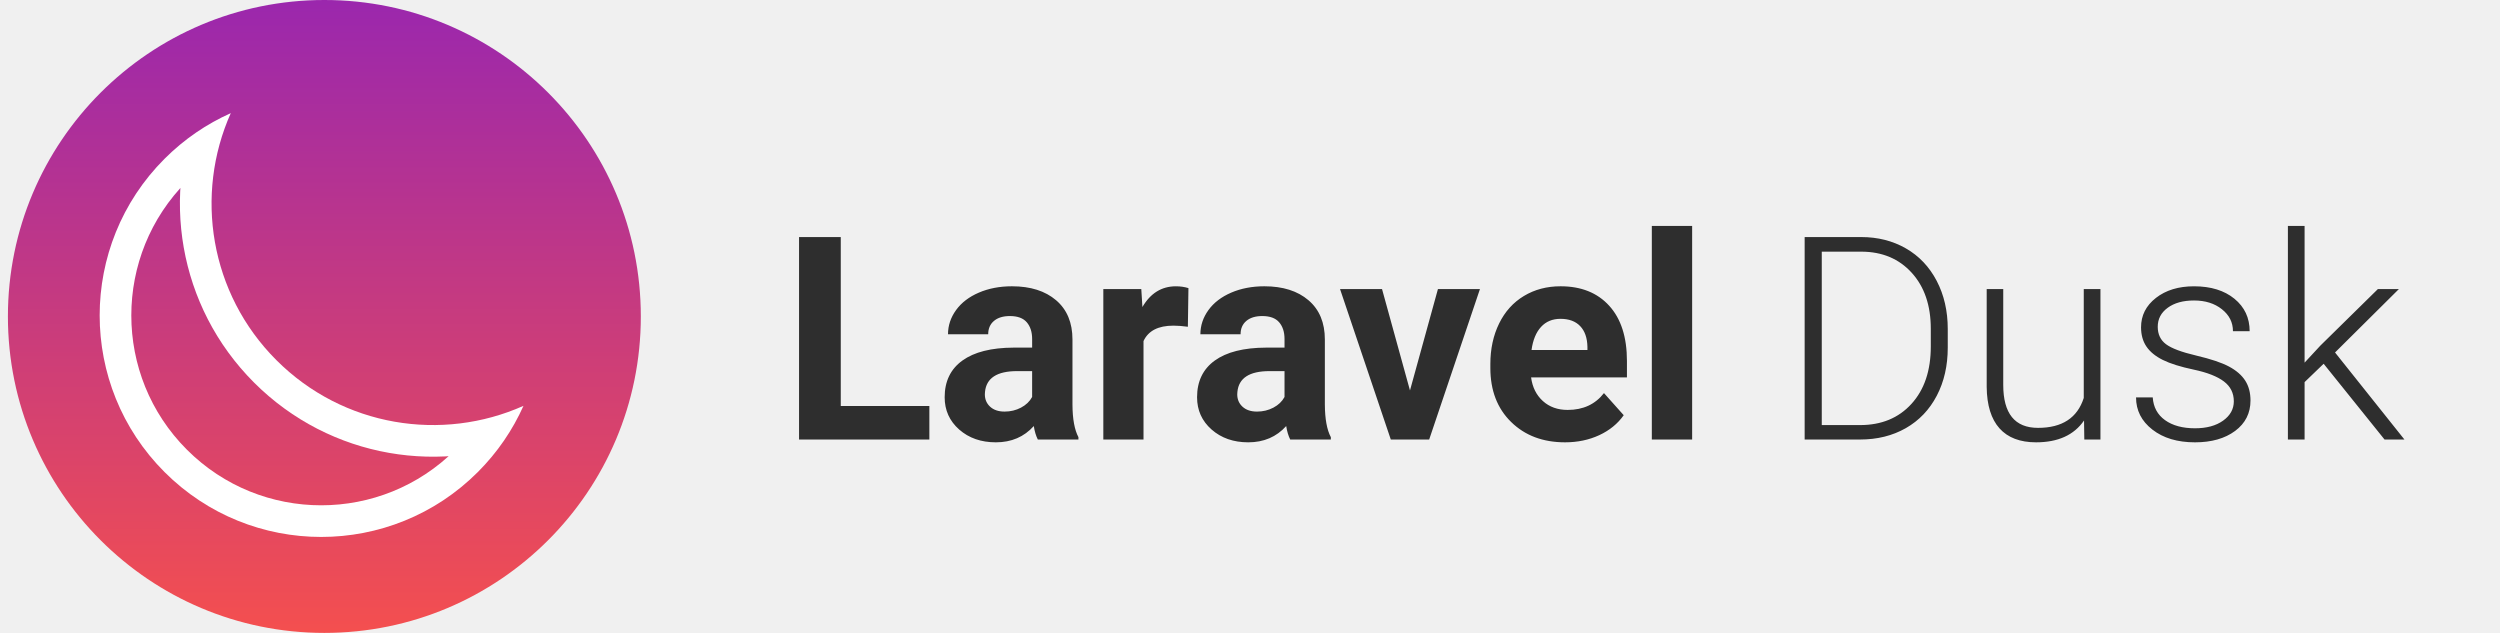
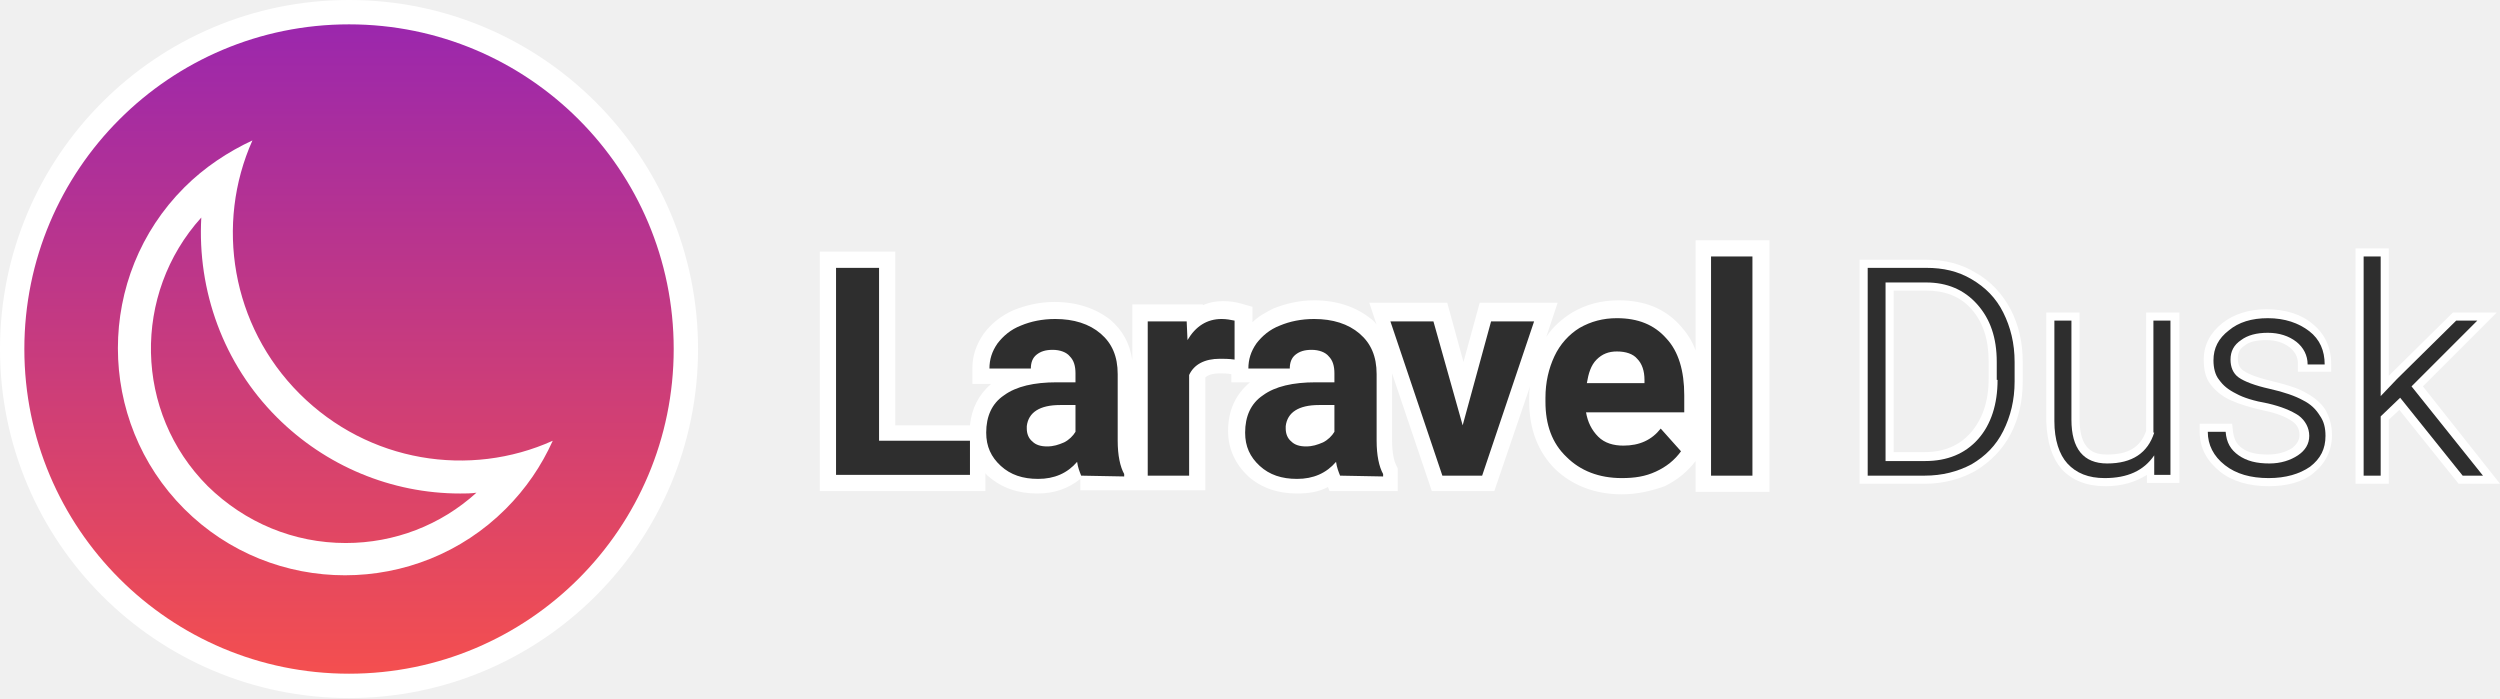
- <svg xmlns="http://www.w3.org/2000/svg" xmlns:xlink="http://www.w3.org/1999/xlink" width="316" height="80" viewBox="0 0 316 80">
-   <style>
-         .letters { fill: #2E2E2E; }
-         @media (prefers-color-scheme: dark) {
-             .letters { fill: #ffffff; }
-         }
-     </style>
-   <defs>
-     <linearGradient id="b" x1="50%" x2="50%" y1="0%" y2="100%">
-       <stop stop-color="#9B27AD" offset="0%" />
-       <stop stop-color="#F44F4F" offset="100%" />
-     </linearGradient>
-     <path id="a" d="M53.234 72.396c-3.106 1.187-6.477 1.838-10 1.838-15.464 0-28-12.536-28-28s12.536-28 28-28c3.523 0 6.894.65 10 1.84-10.525 4.024-18 14.22-18 26.16s7.475 22.136 18 26.162z" />
-     <mask id="c" width="38" height="56" x="0" y="0" fill="#fff">
-       <use xlink:href="#a" />
-     </mask>
-   </defs>
-   <g fill="none" fill-rule="evenodd">
-     <path fill="#2E2E2E" class="letters" d="M106.273 51.322h11.198v4.236H101V29.964h5.273v21.358zm24.91 4.236c-.236-.457-.406-1.025-.51-1.705-1.232 1.37-2.83 2.057-4.8 2.057-1.863 0-3.407-.54-4.632-1.617-1.223-1.08-1.836-2.438-1.836-4.08 0-2.014.747-3.56 2.242-4.64 1.494-1.077 3.653-1.622 6.477-1.634h2.338v-1.09c0-.88-.225-1.583-.676-2.11-.45-.527-1.163-.79-2.136-.79-.855 0-1.526.204-2.012.614-.487.41-.73.973-.73 1.688h-5.08c0-1.102.34-2.12 1.02-3.06.68-.937 1.64-1.672 2.883-2.205 1.24-.533 2.635-.8 4.182-.8 2.344 0 4.204.59 5.58 1.767 1.378 1.177 2.067 2.833 2.067 4.966v8.244c.01 1.804.262 3.17.754 4.095v.298h-5.132zm-4.203-3.533c.75 0 1.442-.167 2.075-.5.633-.335 1.1-.783 1.406-1.346v-3.27h-1.898c-2.542 0-3.896.88-4.06 2.637l-.018.298c0 .633.223 1.155.668 1.565.446.41 1.055.615 1.828.615zm23.168-10.723c-.69-.093-1.3-.14-1.828-.14-1.922 0-3.18.65-3.78 1.95V55.56h-5.08v-19.02h4.8l.14 2.268c1.02-1.746 2.432-2.62 4.237-2.62.562 0 1.09.077 1.582.23l-.072 4.886zm12.938 14.256c-.234-.457-.404-1.025-.51-1.705-1.23 1.37-2.83 2.057-4.8 2.057-1.862 0-3.406-.54-4.63-1.617-1.225-1.08-1.837-2.438-1.837-4.08 0-2.014.746-3.56 2.24-4.64 1.494-1.077 3.653-1.622 6.477-1.634h2.338v-1.09c0-.88-.225-1.583-.677-2.11-.45-.527-1.163-.79-2.135-.79-.856 0-1.527.204-2.013.614-.486.41-.73.973-.73 1.688h-5.08c0-1.102.34-2.12 1.02-3.06.68-.937 1.64-1.672 2.883-2.205 1.242-.533 2.637-.8 4.183-.8 2.344 0 4.205.59 5.58 1.767 1.378 1.177 2.067 2.833 2.067 4.966v8.244c.012 1.804.264 3.17.756 4.095v.298h-5.134zm-4.2-3.533c.75 0 1.44-.167 2.073-.5.632-.335 1.1-.783 1.405-1.346v-3.27h-1.898c-2.543 0-3.897.88-4.06 2.637l-.018.298c0 .633.22 1.155.667 1.565.445.41 1.054.615 1.828.615zm19.335-2.672l3.534-12.814h5.31l-6.418 19.018h-4.85l-6.417-19.02h5.308l3.533 12.815zm19.6 6.557c-2.79 0-5.06-.856-6.81-2.567-1.753-1.71-2.63-3.99-2.63-6.837v-.493c0-1.91.37-3.618 1.108-5.124.74-1.507 1.784-2.667 3.138-3.48 1.353-.816 2.897-1.223 4.632-1.223 2.6 0 4.65.82 6.143 2.46 1.496 1.642 2.243 3.968 2.243 6.98V47.7H193.53c.165 1.243.66 2.24 1.487 2.99.826.75 1.872 1.124 3.137 1.124 1.957 0 3.487-.71 4.588-2.127l2.496 2.795c-.76 1.078-1.793 1.92-3.093 2.523-1.3.603-2.743.905-4.325.905zm-.58-15.61c-1.008 0-1.825.34-2.452 1.02-.627.68-1.028 1.652-1.204 2.918h7.066v-.404c-.023-1.125-.328-1.995-.914-2.61-.586-.616-1.418-.924-2.496-.924zm16.647 15.258h-5.098v-27h5.097v27zm14.22 0V29.964h7.155c2.097 0 3.978.478 5.642 1.433 1.664.955 2.962 2.323 3.894 4.105.93 1.78 1.397 3.808 1.397 6.082v2.355c0 2.284-.463 4.312-1.388 6.08-.926 1.77-2.23 3.136-3.91 4.097-1.683.96-3.614 1.44-5.793 1.44h-6.997zm2.163-23.748v21.92h4.85c2.696 0 4.86-.893 6.487-2.68 1.63-1.788 2.444-4.205 2.444-7.252v-2.25c0-2.94-.802-5.296-2.407-7.066-1.606-1.77-3.72-2.66-6.346-2.672h-5.027zm33.152 21.34c-1.266 1.84-3.287 2.76-6.065 2.76-2.027 0-3.568-.59-4.623-1.767-1.054-1.178-1.593-2.92-1.617-5.23V36.54h2.092v12.11c0 3.62 1.464 5.432 4.394 5.432 3.046 0 4.974-1.26 5.783-3.78V36.54h2.11v19.018h-2.04l-.035-2.408zm18.932-2.426c0-1.043-.42-1.88-1.257-2.513-.838-.632-2.1-1.127-3.788-1.485-1.69-.357-2.998-.767-3.93-1.23-.932-.463-1.623-1.03-2.074-1.697-.452-.668-.677-1.476-.677-2.425 0-1.5.626-2.74 1.88-3.718 1.254-.98 2.86-1.468 4.816-1.468 2.12 0 3.823.525 5.107 1.573 1.283 1.05 1.924 2.417 1.924 4.105h-2.11c0-1.113-.465-2.04-1.396-2.777-.93-.74-2.106-1.108-3.524-1.108-1.383 0-2.493.308-3.33.923-.84.615-1.258 1.415-1.258 2.4 0 .95.35 1.684 1.046 2.205.697.522 1.97 1 3.815 1.433 1.844.435 3.227.898 4.147 1.39.92.492 1.603 1.084 2.048 1.775.445.692.668 1.53.668 2.514 0 1.604-.648 2.887-1.942 3.848-1.294.96-2.985 1.442-5.07 1.442-2.216 0-4.012-.536-5.388-1.61-1.377-1.07-2.066-2.427-2.066-4.068h2.11c.082 1.23.6 2.19 1.555 2.874.956.686 2.22 1.028 3.79 1.028 1.464 0 2.648-.322 3.55-.966.902-.645 1.354-1.46 1.354-2.444zm11.355-4.746l-2.41 2.32v7.26h-2.11v-27h2.11v17.28l1.987-2.145 7.277-7.154h2.655l-8.07 8.014 8.772 11.004h-2.514l-7.7-9.58z" />
-     <path fill="url(#b)" d="M41 80C18.91 80 1 62.09 1 40S18.91 0 41 0s40 17.91 40 40-17.91 40-40 40z" />
-     <use stroke="#FFF" stroke-width="8" mask="url(#c)" transform="rotate(-45 34.234 46.234)" xlink:href="#a" />
-   </g>
+ <svg xmlns="http://www.w3.org/2000/svg" width="308" height="86" viewBox="0 0 308 86">
+   <style>.st0{fill:#fff}.st1{fill:#2e2e2e}</style>
+   <path class="st0" d="M199.8 60.9c-3.3 0-6.1-1.1-8.2-3.1-2.1-2.1-3.2-4.9-3.2-8.3V49c0-.5 0-.9.1-1.4l-4.4 12.9h-7.7L171.5 46v8.1c0 1.9.3 2.8.5 3.2l.2.4v2.8h-8.4l-.2-.5c-1.1.6-2.4.8-3.8.8-2.4 0-4.4-.7-6-2.1-1.6-1.5-2.5-3.4-2.5-5.6 0-2.5.9-4.5 2.7-6h-2.3v-1c-.5-.1-1-.1-1.4-.1-1.1 0-1.6.3-1.8.5v13.9H133.1V59c-1.5 1.2-3.2 1.8-5.3 1.8-2.4 0-4.4-.7-6-2.1-.2-.1-.3-.3-.4-.4v2.2H101V31h9.3v21.4h9.2c.2-2.1 1.1-3.8 2.6-5.1h-2.3v-2c0-1.5.5-2.9 1.4-4.2.9-1.2 2.1-2.2 3.7-2.9 1.5-.6 3.2-1 5-1 2.8 0 5.1.8 6.9 2.2 1.5 1.3 2.4 2.9 2.7 5v-6.9h8.7v.1c.9-.4 1.7-.5 2.5-.5s1.5.1 2.2.3l1.4.4v1.9c.7-.7 1.6-1.2 2.6-1.7 1.5-.6 3.2-1 5-1 2.8 0 5.1.8 6.9 2.2.3.2.6.5.8.8l-.9-2.7h9.6l2 7.3 2-7.3h9.6l-1.4 4.2c.8-1.2 1.9-2.2 3.2-3 1.7-1 3.6-1.5 5.7-1.5 3.2 0 5.7 1 7.6 3.1.8.9 1.5 1.9 1.9 3.1V29.6h9.1v31h-9.1v-3.8c-1 1.3-2.2 2.3-3.8 3.1-1.7.6-3.4 1-5.3 1z" />
+   <path class="st1" d="M108.3 54.3h11.2v4.2H103V33h5.3v21.3zm24.9 4.3c-.2-.5-.4-1-.5-1.7-1.2 1.4-2.8 2.1-4.8 2.1-1.9 0-3.4-.5-4.6-1.6-1.2-1.1-1.8-2.4-1.8-4.1 0-2 .7-3.6 2.2-4.6 1.5-1.1 3.7-1.6 6.5-1.6h2.3V46c0-.9-.2-1.6-.7-2.1-.4-.5-1.2-.8-2.1-.8-.9 0-1.5.2-2 .6-.5.4-.7 1-.7 1.7h-5.1c0-1.1.3-2.1 1-3.1.7-.9 1.6-1.7 2.9-2.2 1.2-.5 2.6-.8 4.2-.8 2.3 0 4.2.6 5.6 1.8 1.4 1.2 2.1 2.8 2.1 5v8.2c0 1.8.3 3.2.8 4.1v.3l-5.3-.1zM129 55c.8 0 1.4-.2 2.1-.5.6-.3 1.1-.8 1.4-1.3v-3.3h-1.9c-2.5 0-3.9.9-4.1 2.6v.3c0 .6.2 1.2.7 1.6.4.4 1 .6 1.8.6zm23.1-10.7c-.7-.1-1.3-.1-1.8-.1-1.9 0-3.2.7-3.8 2v12.4h-5.1v-19h4.8l.1 2.3c1-1.7 2.4-2.6 4.2-2.6.6 0 1.1.1 1.6.2v4.8zm13 14.3c-.2-.5-.4-1-.5-1.7-1.2 1.4-2.8 2.1-4.8 2.1-1.9 0-3.4-.5-4.6-1.6-1.2-1.1-1.8-2.4-1.8-4.1 0-2 .7-3.6 2.2-4.6 1.5-1.1 3.7-1.6 6.5-1.6h2.3V46c0-.9-.2-1.6-.7-2.1-.4-.5-1.2-.8-2.1-.8-.9 0-1.5.2-2 .6-.5.4-.7 1-.7 1.7h-5.1c0-1.1.3-2.1 1-3.1.7-.9 1.6-1.7 2.9-2.2 1.2-.5 2.6-.8 4.2-.8 2.3 0 4.2.6 5.6 1.8 1.4 1.2 2.1 2.8 2.1 5v8.2c0 1.8.3 3.2.8 4.1v.3l-5.3-.1zm-4.2-3.6c.8 0 1.4-.2 2.1-.5.6-.3 1.1-.8 1.4-1.3v-3.3h-1.9c-2.5 0-3.9.9-4.1 2.6v.3c0 .6.2 1.2.7 1.6.4.4 1 .6 1.8.6zm19.3-2.6 3.5-12.8h5.3l-6.4 19h-4.9l-6.4-19h5.3l3.6 12.8zm19.6 6.5c-2.8 0-5.1-.9-6.8-2.6-1.8-1.7-2.6-4-2.6-6.8V49c0-1.9.4-3.6 1.1-5.1.7-1.5 1.8-2.7 3.1-3.5 1.4-.8 2.9-1.2 4.6-1.2 2.6 0 4.6.8 6.1 2.5 1.5 1.6 2.2 4 2.2 7v2.1h-12.1c.2 1.2.7 2.2 1.5 3 .8.8 1.9 1.1 3.1 1.1 2 0 3.5-.7 4.6-2.1l2.5 2.8c-.8 1.1-1.8 1.9-3.1 2.5s-2.6.8-4.2.8zm-.6-15.6c-1 0-1.8.3-2.5 1s-1 1.7-1.2 2.9h7.1v-.4c0-1.1-.3-2-.9-2.6-.5-.6-1.4-.9-2.5-.9zm16.7 15.3h-5.1v-27h5.1v27z" />
+   <circle class="st0" cx="43" cy="43" r="43" />
+   <linearGradient id="SVGID_1_" gradientUnits="userSpaceOnUse" x1="16.325" y1="321.012" x2="16.325" y2="320.012" gradientTransform="matrix(80 0 0 -80 -1263 25684)">
+     <stop offset="0" stop-color="#9b27ad" />
+     <stop offset="1" stop-color="#f44f4f" />
+   </linearGradient>
+   <path d="M43 83C20.9 83 3 65.1 3 43S20.9 3 43 3s40 17.9 40 40-17.9 40-40 40z" fill="url(#SVGID_1_)" />
+   <path class="st0" d="M36.9 48.5c-8.4-8.4-10.4-20.9-5.8-31.2-3 1.4-5.9 3.3-8.4 5.8-10.9 10.9-10.9 28.7 0 39.6 10.9 10.9 28.7 10.9 39.6 0 2.5-2.5 4.4-5.3 5.8-8.4-10.2 4.6-22.7 2.7-31.2-5.8zm5.7 18.4c-6.4 0-12.4-2.5-17-7-9.1-9.1-9.3-23.7-.8-33.1-.5 9 2.7 18 9.3 24.6 6 6 14.1 9.4 22.6 9.4.7 0 1.3 0 2-.1-4.4 4-10.1 6.2-16.1 6.2zM229.1 59.6V32h8.2c2.3 0 4.3.5 6.1 1.6 1.8 1 3.3 2.6 4.3 4.5s1.5 4.1 1.5 6.5V47c0 2.4-.5 4.6-1.5 6.5-1 1.9-2.5 3.4-4.3 4.5-1.8 1-3.9 1.6-6.3 1.6h-8zm8-3.9c2.4 0 4.3-.8 5.7-2.4 1.4-1.6 2.2-3.8 2.2-6.6v-2.2c0-2.7-.7-4.8-2.1-6.4-1.4-1.6-3.3-2.3-5.6-2.3h-4v19.9h3.8z" />
+   <path class="st1" d="M242.9 34.4c-1.7-1-3.5-1.4-5.6-1.4h-7.2v25.6h7c2.2 0 4.1-.5 5.8-1.4 1.7-1 3-2.3 3.9-4.1.9-1.8 1.4-3.8 1.4-6.1v-2.4c0-2.3-.5-4.3-1.4-6.1-.9-1.8-2.2-3.1-3.9-4.1zm3.2 12.4c0 3-.8 5.5-2.4 7.3-1.6 1.8-3.8 2.7-6.5 2.7h-4.9v-22h5c2.6 0 4.7.9 6.3 2.7 1.6 1.8 2.4 4.1 2.4 7.1v2.2z" />
+   <path class="st0" d="M259.4 59.9c-2.3 0-4.1-.7-5.4-2.1-1.2-1.4-1.8-3.3-1.9-5.9V38.5h4.1v13.1c0 3.9 1.8 4.4 3.4 4.4 2.6 0 4.1-.9 4.8-2.9V38.5h4.1v21h-4v-1c-1.4.9-3.1 1.4-5.1 1.4z" />
+   <path class="st1" d="M265.4 53.3c-.8 2.5-2.7 3.8-5.8 3.8-2.9 0-4.4-1.8-4.4-5.4V39.5h-2.1v12.4c0 2.3.6 4.1 1.6 5.2 1.1 1.2 2.6 1.8 4.6 1.8 2.8 0 4.8-.9 6.1-2.8v2.4h2v-19h-2.1v13.8z" />
+   <path class="st0" d="M279.5 59.9c-2.4 0-4.5-.6-6-1.8-1.6-1.3-2.5-2.9-2.5-4.9v-1h4l.1.9c.1.9.4 1.6 1.1 2.1.8.6 1.9.8 3.2.8 1.2 0 2.2-.3 3-.8.6-.5.9-1 .9-1.6 0-.7-.3-1.3-.9-1.7-.7-.5-1.9-1-3.4-1.3-1.8-.4-3.1-.8-4.2-1.3s-1.9-1.2-2.5-2c-.6-.8-.8-1.8-.8-3 0-1.8.8-3.3 2.3-4.5 1.4-1.1 3.3-1.7 5.4-1.7 2.3 0 4.3.6 5.7 1.8 1.5 1.2 2.3 2.9 2.3 4.9v1h-4.1v-1c0-.8-.3-1.4-1-2-.8-.6-1.7-.9-2.9-.9s-2.1.2-2.7.7c-.6.4-.8.9-.8 1.6 0 .6.2 1.1.6 1.4.4.3 1.3.8 3.4 1.3 2 .5 3.4.9 4.4 1.5 1.1.6 1.9 1.3 2.4 2.1.5.9.8 1.9.8 3.1 0 1.9-.8 3.5-2.3 4.7-1.3 1.1-3.3 1.6-5.5 1.6z" />
+   <path class="st1" d="M283.7 49.3c-.9-.5-2.3-1-4.1-1.4-1.8-.4-3.1-.9-3.8-1.4-.7-.5-1-1.3-1-2.2 0-1 .4-1.8 1.3-2.4.8-.6 1.9-.9 3.3-.9s2.6.4 3.5 1.1c.9.7 1.4 1.7 1.4 2.8h2.1c0-1.7-.6-3.1-1.9-4.1-1.3-1-3-1.6-5.1-1.6-2 0-3.6.5-4.8 1.5-1.3 1-1.9 2.2-1.9 3.7 0 .9.2 1.8.7 2.4.5.7 1.1 1.2 2.1 1.7.9.5 2.2.9 3.9 1.2 1.7.4 2.9.9 3.8 1.5.8.6 1.3 1.5 1.3 2.5s-.5 1.8-1.4 2.4c-.9.6-2.1 1-3.5 1-1.6 0-2.8-.3-3.8-1s-1.5-1.6-1.6-2.9H272c0 1.6.7 3 2.1 4.1 1.4 1.1 3.2 1.6 5.4 1.6 2.1 0 3.8-.5 5.1-1.4 1.3-1 1.9-2.2 1.9-3.8 0-1-.2-1.8-.7-2.5-.5-.8-1.1-1.4-2.1-1.9z" />
+   <path class="st0" d="M290.2 59.6v-29h4.1v15.7l.3-.3 7.6-7.5h5.4l-9.1 9.1 9.5 12h-5.1l-7.3-9.1-1.3 1.2v7.9z" />
+   <path class="st1" d="m305.9 58.6-8.8-11 8.1-8.1h-2.6l-7.3 7.2-2 2.1V31.6h-2.1v27h2.1v-7.3l2.4-2.3 7.7 9.6z" />
</svg>
